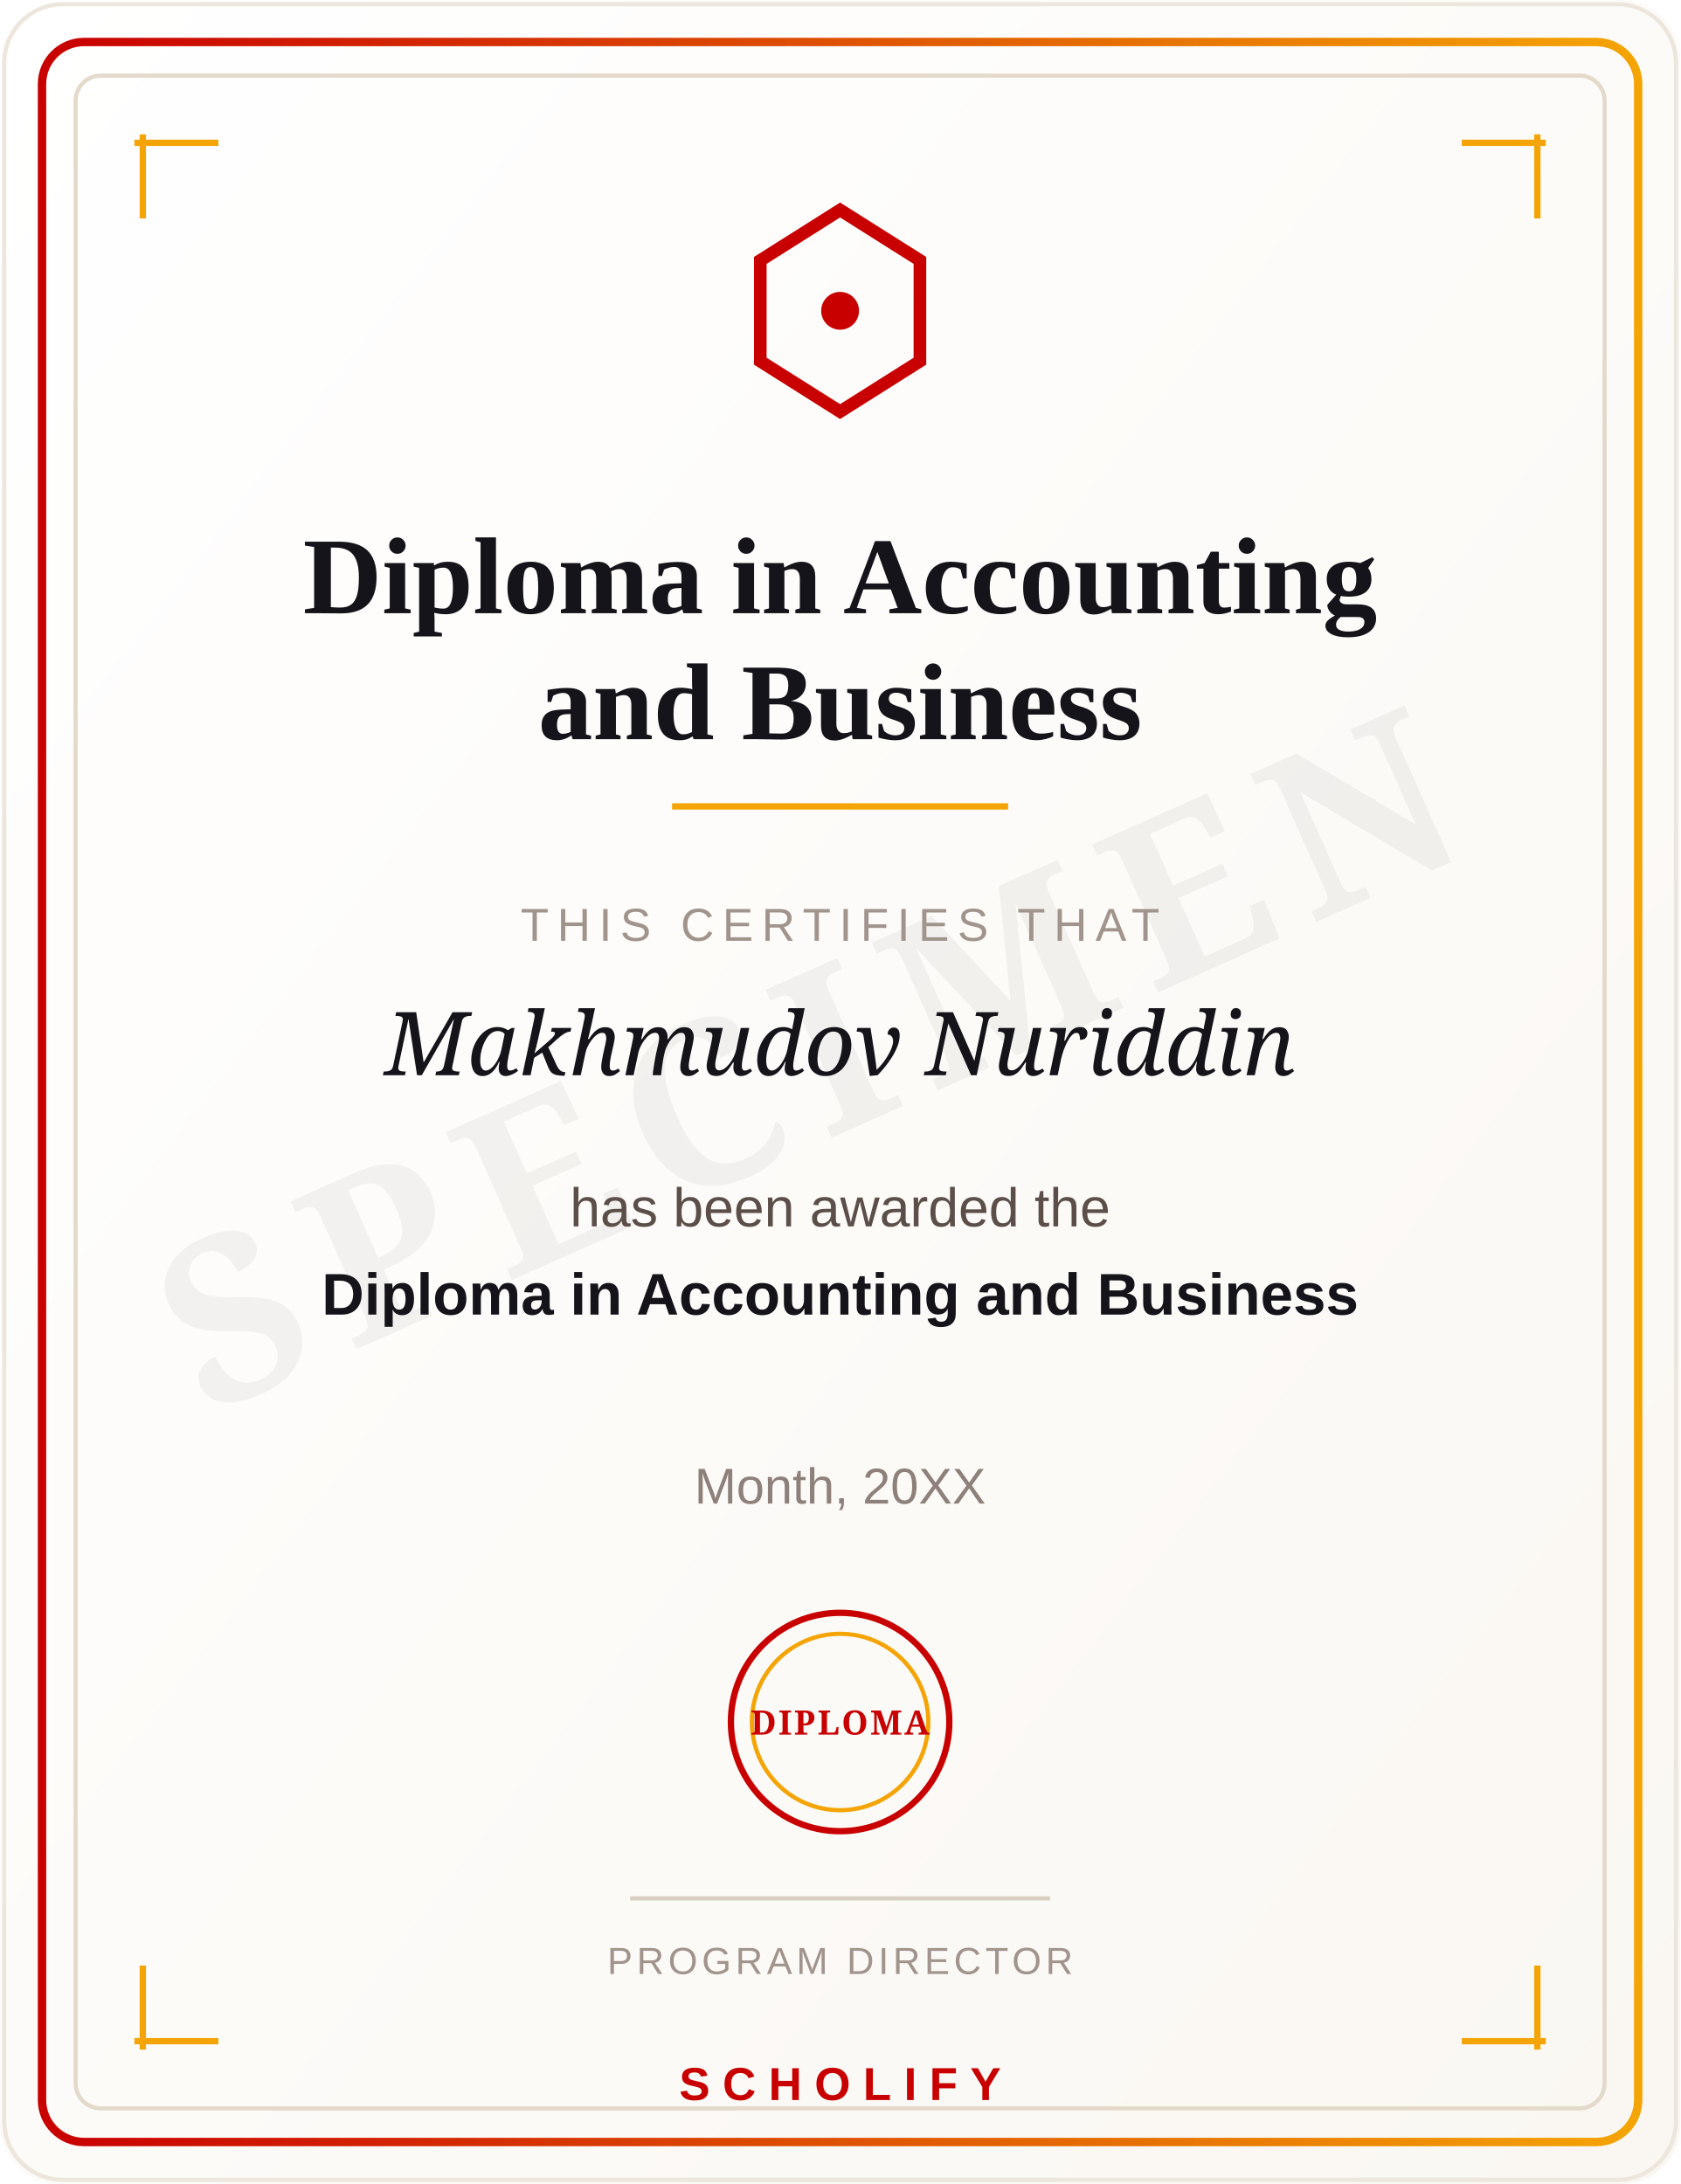
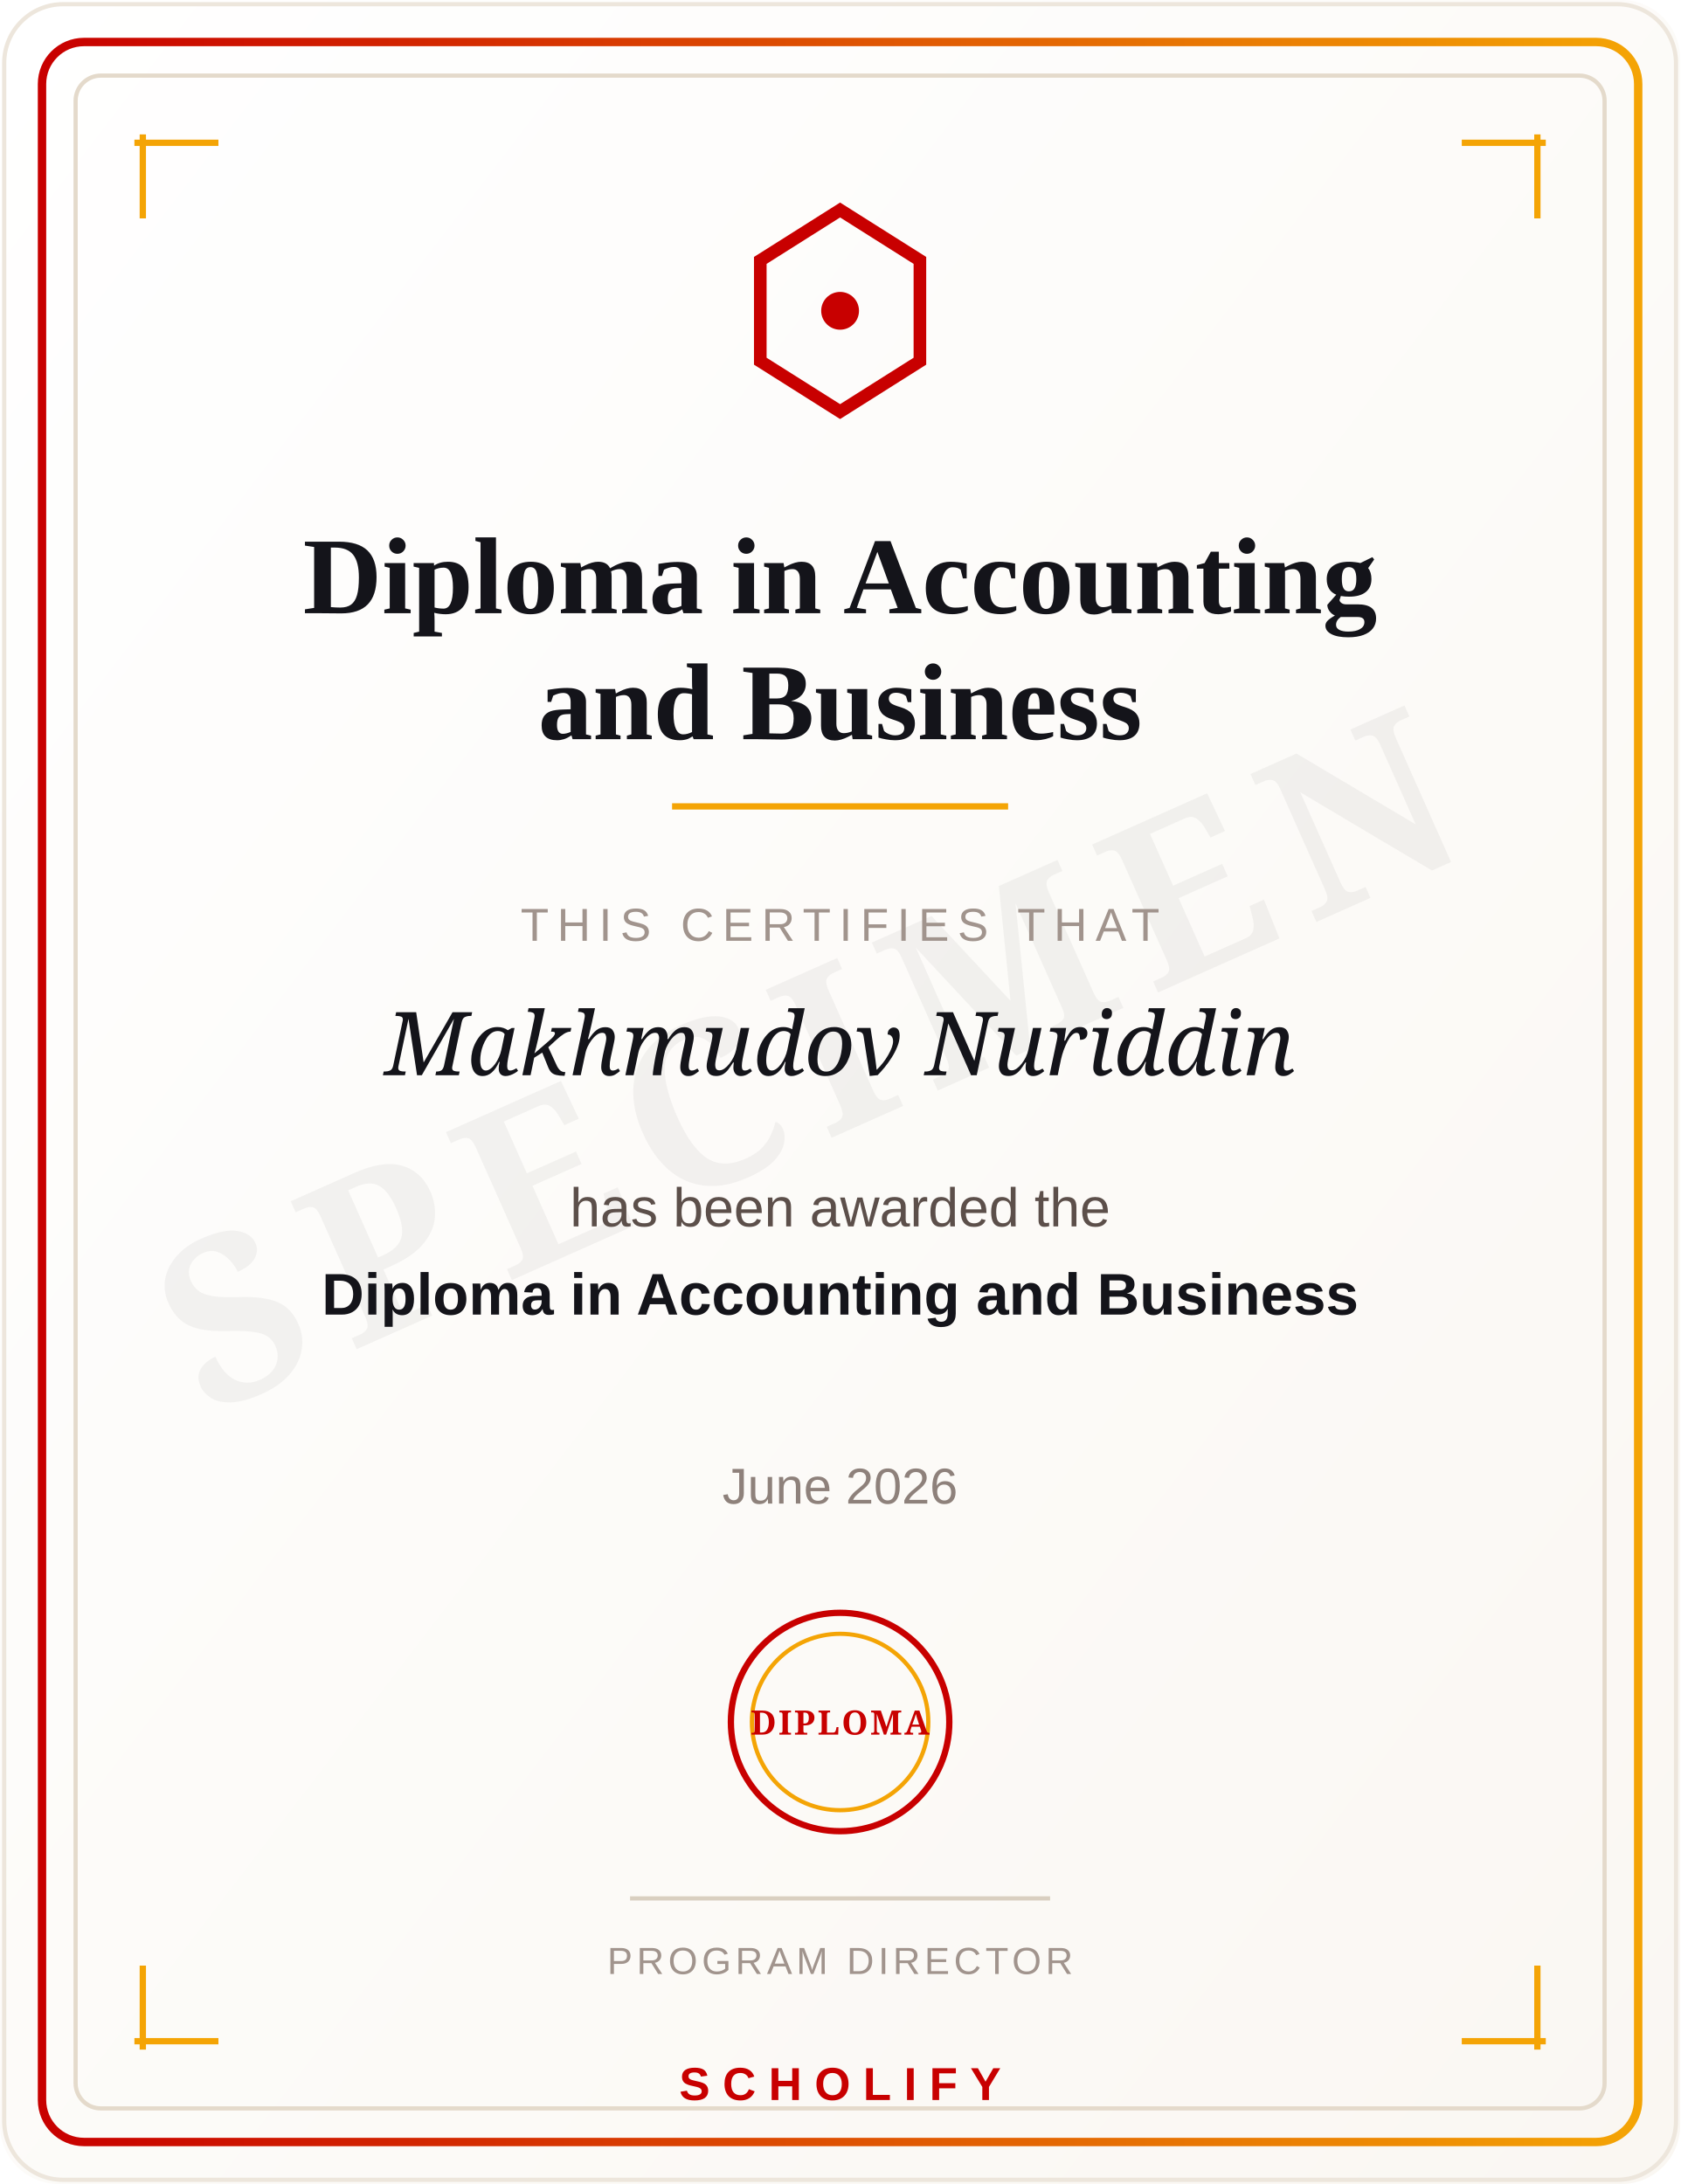
<svg xmlns="http://www.w3.org/2000/svg" viewBox="0 0 400 520" width="400" height="520">
  <defs>
    <linearGradient id="paper-d" x1="0" y1="0" x2="1" y2="1">
      <stop offset="0" stop-color="#FFFFFF" />
      <stop offset="1" stop-color="#FAF7F2" />
    </linearGradient>
    <linearGradient id="gold-d" x1="0" y1="0" x2="1" y2="0">
      <stop offset="0" stop-color="#C80000" />
      <stop offset="1" stop-color="#F4A405" />
    </linearGradient>
  </defs>
  <rect x="0" y="0" width="400" height="520" rx="14" fill="url(#paper-d)" />
  <rect x="1" y="1" width="398" height="518" rx="14" fill="none" stroke="#EDE6DC" stroke-width="1" />
  <rect x="10" y="10" width="380" height="500" rx="10" fill="none" stroke="url(#gold-d)" stroke-width="2" />
  <rect x="18" y="18" width="364" height="484" rx="6" fill="none" stroke="#E4DACB" stroke-width="1" />
  <g opacity="0.05" transform="translate(200,270) rotate(-24)">
    <text x="0" y="0" text-anchor="middle" font-family="Georgia, serif" font-weight="700" font-size="54" letter-spacing="6" fill="#14141A">SPECIMEN</text>
  </g>
  <path d="M32,34 h20 M34,32 v20" stroke="#F4A405" stroke-width="1.5" />
  <path d="M368,34 h-20 M366,32 v20" stroke="#F4A405" stroke-width="1.5" />
  <path d="M32,486 h20 M34,488 v-20" stroke="#F4A405" stroke-width="1.5" />
  <path d="M368,486 h-20 M366,488 v-20" stroke="#F4A405" stroke-width="1.5" />
  <path d="M200,50 L219,62 L219,86 L200,98 L181,86 L181,62 Z" fill="none" stroke="#C80000" stroke-width="3" />
  <circle cx="200" cy="74" r="4.5" fill="#C80000" />
  <text x="200" y="146" text-anchor="middle" font-family="Georgia, 'Times New Roman', serif" font-weight="700" font-size="26" fill="#14141A">Diploma in Accounting</text>
  <text x="200" y="176" text-anchor="middle" font-family="Georgia, 'Times New Roman', serif" font-weight="700" font-size="26" fill="#14141A">and Business</text>
  <path d="M160,192 h80" stroke="#F4A405" stroke-width="1.5" />
  <text x="200" y="224" text-anchor="middle" font-family="Arial, sans-serif" font-size="11" letter-spacing="2" fill="#A1948D">THIS CERTIFIES THAT</text>
  <text x="200" y="256" text-anchor="middle" font-family="Georgia, serif" font-style="italic" font-size="21" fill="#14141A">Makhmudov Nuriddin</text>
  <text x="200" y="292" text-anchor="middle" font-family="Arial, sans-serif" font-size="13" fill="#5C4F4A">has been awarded the</text>
  <text x="200" y="313" text-anchor="middle" font-family="Arial, sans-serif" font-weight="600" font-size="14" fill="#14141A">Diploma in Accounting and Business</text>
-   <text x="200" y="358" text-anchor="middle" font-family="Arial, sans-serif" font-size="12" fill="#8E817B">Month, 20XX</text>
+   <text x="200" y="358" text-anchor="middle" font-family="Arial, sans-serif" font-size="12" fill="#8E817B">June 2026</text>
  <circle cx="200" cy="410" r="26" fill="none" stroke="#C80000" stroke-width="1.5" />
  <circle cx="200" cy="410" r="21" fill="none" stroke="#F4A405" stroke-width="1" />
  <text x="200" y="413" text-anchor="middle" font-family="Georgia, serif" font-weight="700" font-size="8" letter-spacing="0.5" fill="#C80000">DIPLOMA</text>
  <line x1="150" y1="452" x2="250" y2="452" stroke="#D9CFC0" stroke-width="1" />
  <text x="200" y="470" text-anchor="middle" font-family="Arial, sans-serif" font-size="9" letter-spacing="1" fill="#A1948D">PROGRAM DIRECTOR</text>
  <text x="200" y="500" text-anchor="middle" font-family="Arial, sans-serif" font-weight="700" font-size="11" letter-spacing="3" fill="#C80000">SCHOLIFY</text>
</svg>
